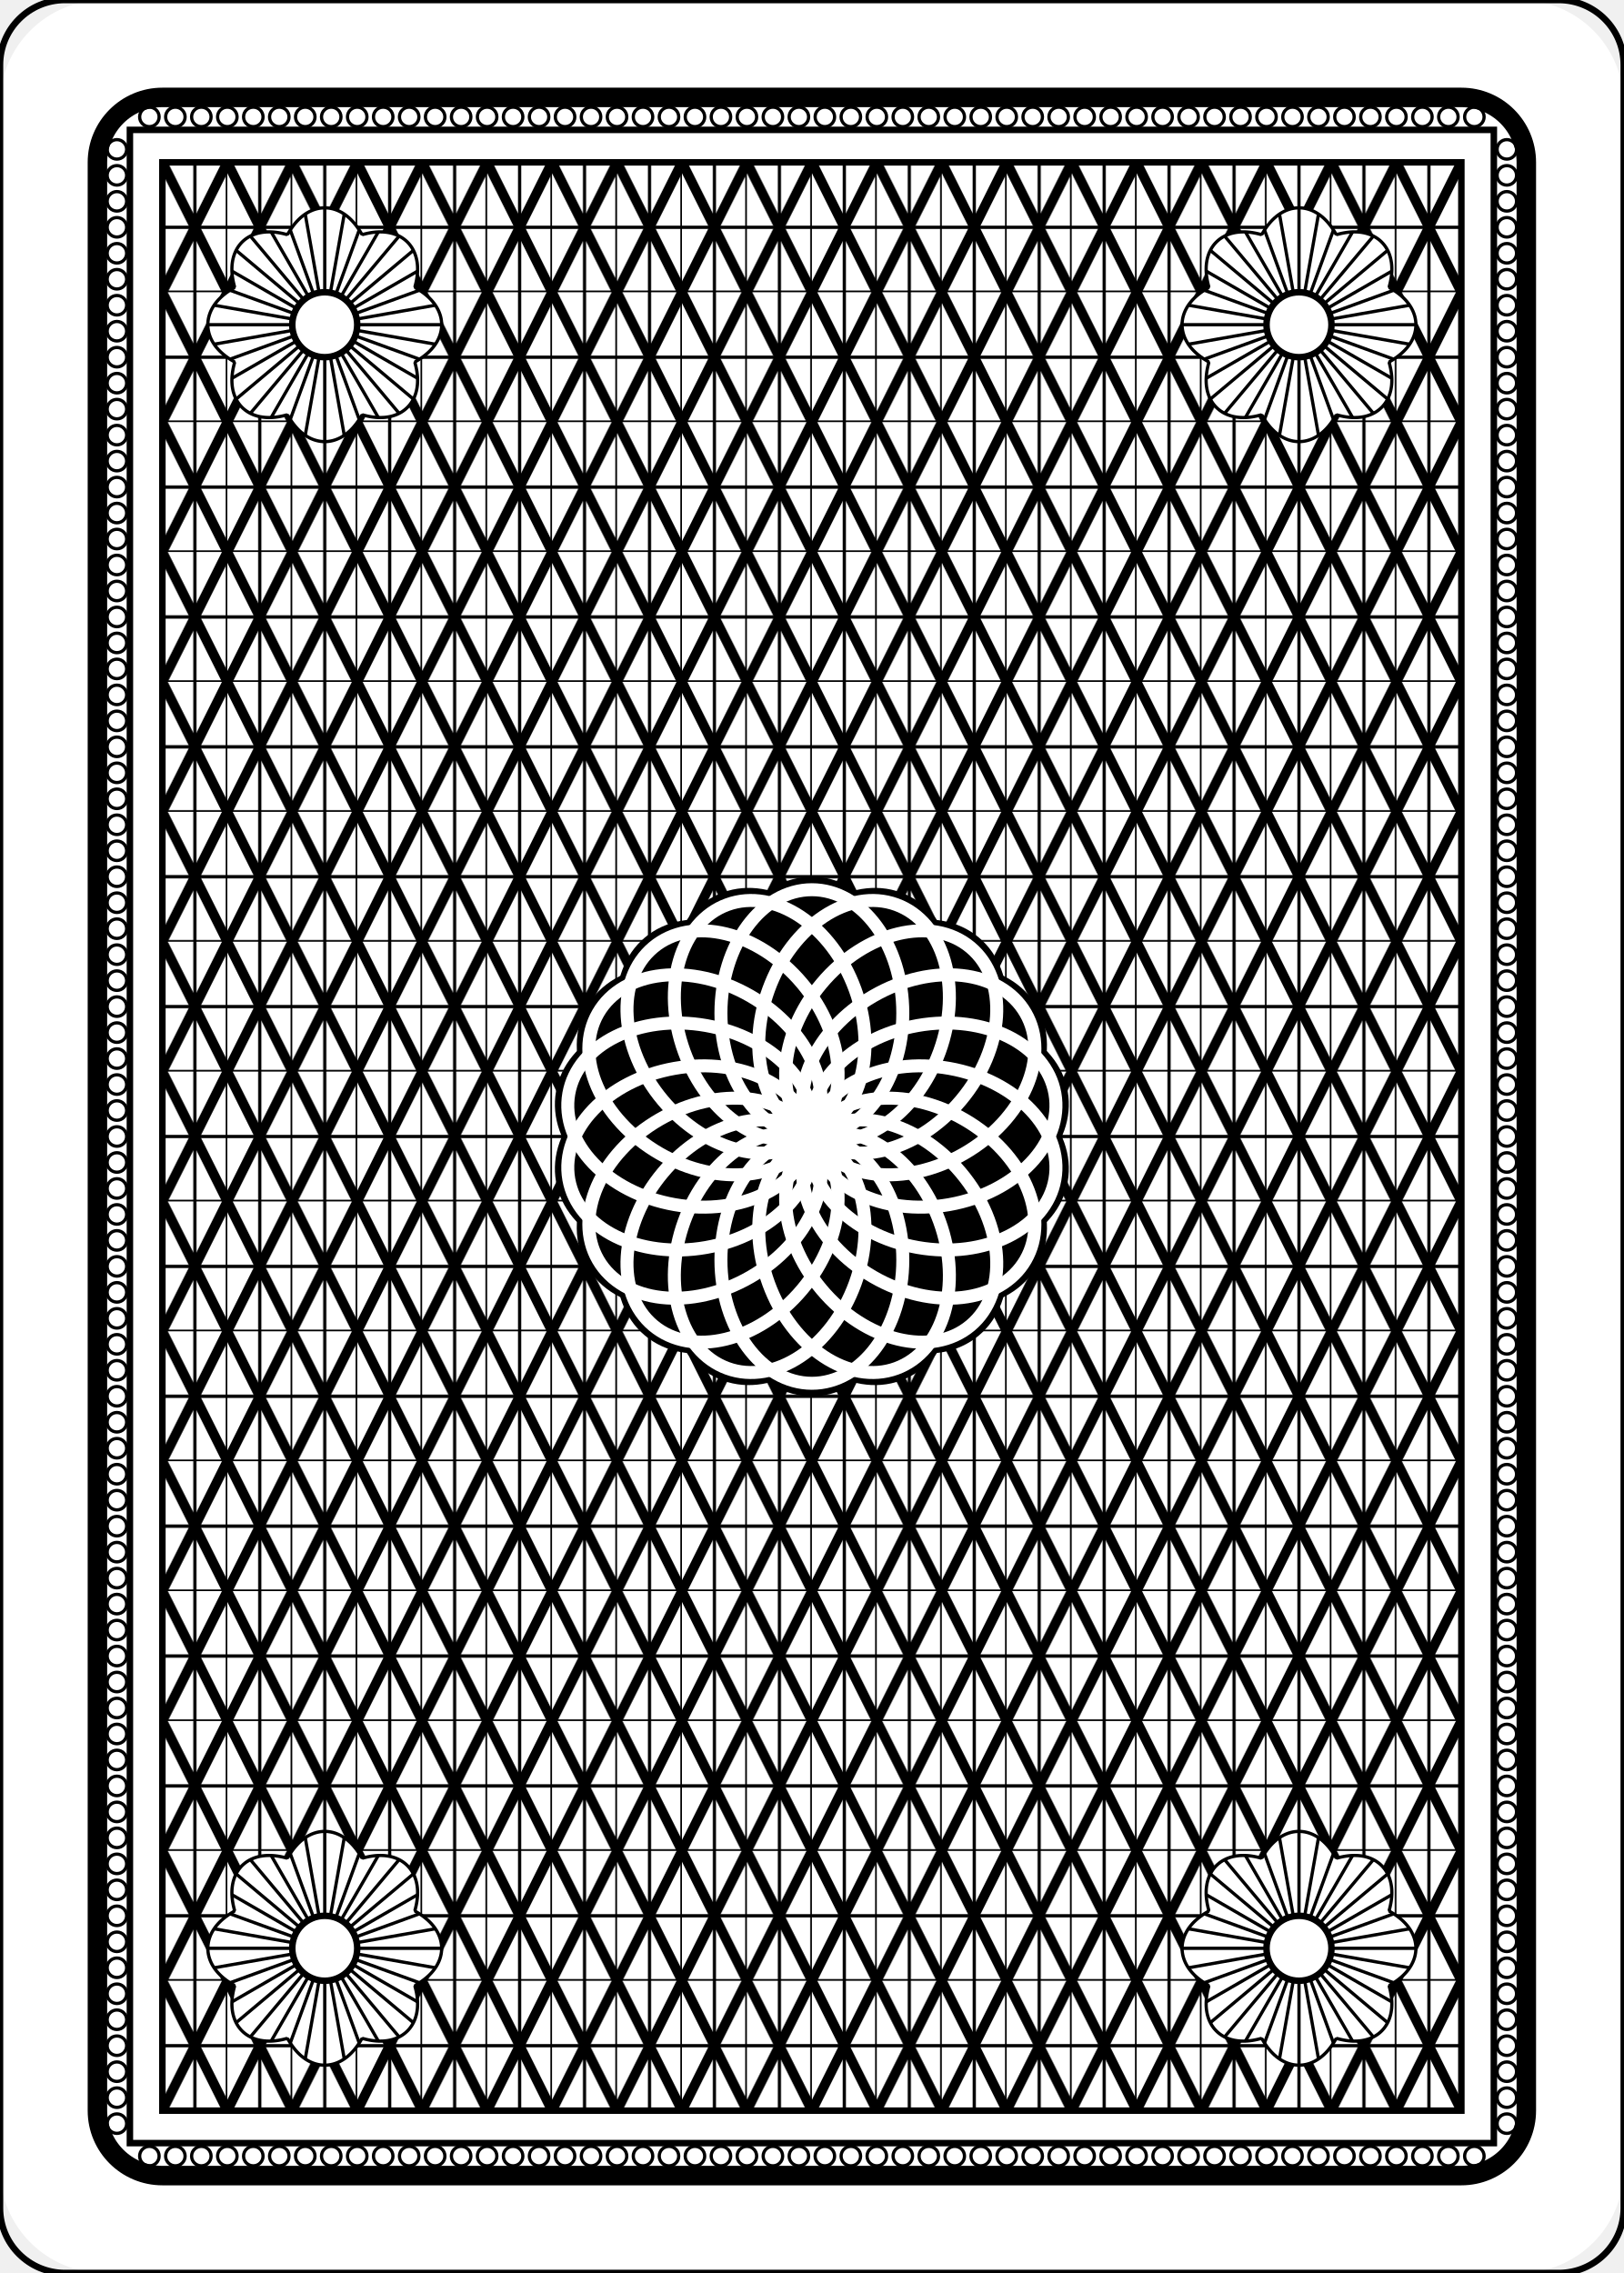
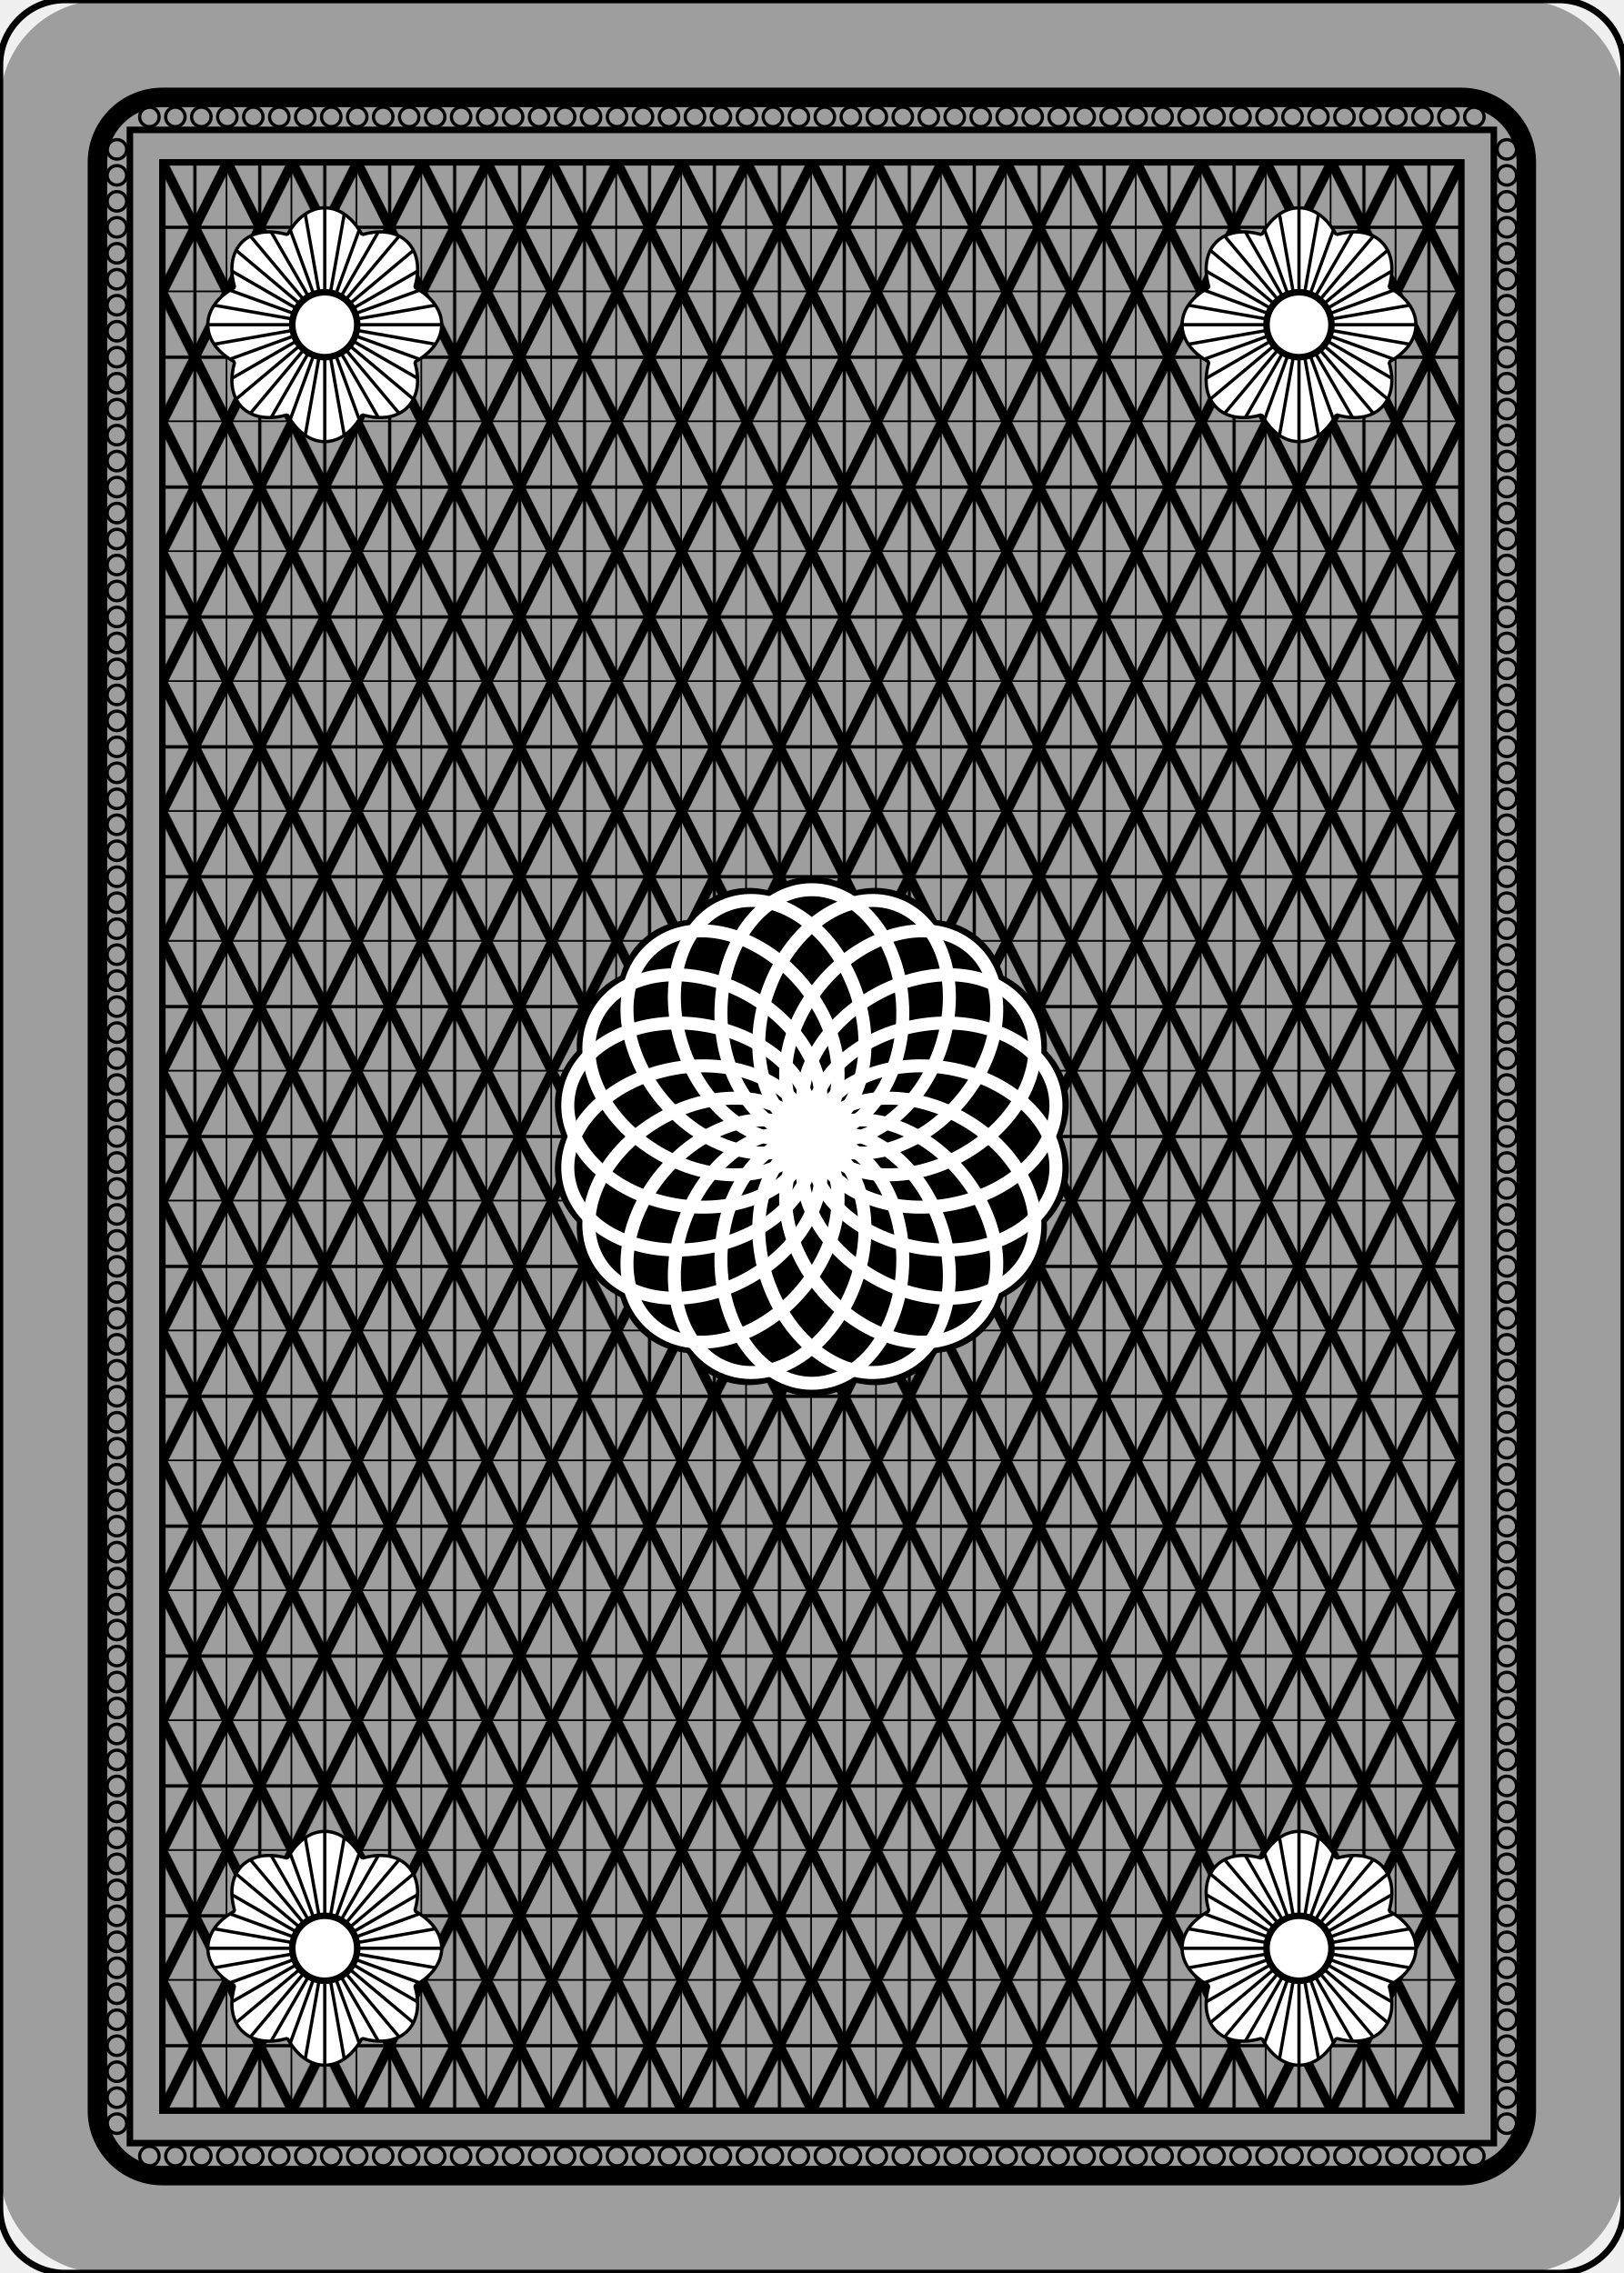
<svg xmlns="http://www.w3.org/2000/svg" xmlns:xlink="http://www.w3.org/1999/xlink" width="250" height="350" baseProfile="full">
-   <rect data-bg="1" width="250" height="350" rx="16" fill="#fff" />
+   <rect data-bg="1" width="250" height="350" rx="16" fill="#9e9e9e" />
  <defs>
    <pattern id="a" width="10" height="20" x="25" y="25" patternUnits="userSpaceOnUse">
      <path stroke="#000" stroke-width="1.5" d="m0 0 10 20M10 0 0 20" />
      <path stroke="#000" stroke-width=".5" d="M5 0v20M0 10h10M10 0v20M0 20h10" />
    </pattern>
    <g id="b" stroke="#000">
      <path fill="#fff" stroke-width=".5" d="m18 0-.01.314-.03.313-.05.312-.07.309-.089.305-.108.301-.126.297-.144.29-.16.285-.178.278-.192.27-.207.262-.22.254-.234.245-.244.236-.255.226-.264.217-.271.208-.279.198-.284.188-.289.18-.291.17-.101.244.086.327.077.33.067.335.057.337.045.339.034.34.02.34.005.34-.008.338-.023.335-.04.332-.054.327-.071.321-.088.315-.104.308-.12.299-.137.289-.153.279-.17.267-.184.256-.2.243-.215.229-.23.215-.242.2-.256.185-.267.17-.28.152-.288.137-.3.12-.307.104-.315.088-.321.07-.327.056-.332.039-.335.023-.338.008-.34-.006-.34-.02-.34-.033-.34-.045-.336-.057-.335-.067-.33-.077-.327-.086-.244.1-.17.292-.18.289-.188.284-.198.279-.208.271-.217.264-.226.255-.236.244-.245.233-.254.22-.262.208-.27.192-.278.177-.284.161-.291.144-.297.126-.301.108-.305.09-.31.069-.31.05-.314.03L0 18l-.314-.01-.313-.03-.312-.05-.309-.07-.305-.089-.301-.108-.297-.126-.29-.144-.285-.16-.278-.178-.27-.192-.262-.207-.254-.22-.245-.234-.236-.244-.226-.255-.217-.264-.208-.271-.198-.279-.188-.284-.18-.289-.17-.291-.244-.101-.327.086-.33.077-.335.067-.337.057-.339.045-.34.034-.34.02-.34.005-.338-.008-.335-.023-.332-.04-.327-.054-.321-.071-.315-.088-.308-.104-.299-.12-.289-.137-.279-.153-.267-.17-.256-.184-.243-.2-.229-.215-.215-.23-.2-.242-.185-.256-.17-.267-.152-.28-.137-.288-.12-.3-.104-.307-.088-.315-.07-.321-.056-.327-.039-.332-.023-.335-.008-.338.006-.34.02-.34.033-.34.045-.34.057-.336.067-.335.077-.33.086-.327-.1-.244-.292-.17-.289-.18-.284-.188-.279-.198-.271-.208-.264-.217-.255-.226-.244-.236-.233-.245-.22-.254-.208-.262-.192-.27-.177-.278-.161-.284-.144-.291-.126-.297-.108-.301-.09-.305-.069-.31-.05-.31-.03-.314L-18 0l.01-.314.03-.313.05-.312.07-.309.089-.305.108-.301.126-.297.144-.29.16-.285.178-.278.192-.27.207-.262.22-.254.234-.245.244-.236.255-.226.264-.217.271-.208.279-.198.284-.188.289-.18.291-.17.101-.244-.086-.327-.077-.33-.067-.335-.057-.337-.045-.339-.034-.34-.02-.34-.005-.34.008-.338.023-.335.04-.332.054-.327.071-.321.088-.315.104-.308.12-.299.137-.289.153-.279.17-.267.184-.256.2-.243.215-.229.23-.215.242-.2.256-.185.267-.17.28-.152.288-.137.3-.12.307-.104.315-.088.321-.07.327-.056.332-.039.335-.023.338-.008.34.006.34.02.34.033.34.045.336.057.335.067.33.077.327.086.244-.1.17-.292.18-.289.188-.284.198-.279.208-.271.217-.264.226-.255.236-.244.245-.233.254-.22.262-.208.27-.192.278-.177.284-.161.291-.144.297-.126.301-.108.305-.09.31-.069.31-.05.314-.03L0-18l.314.01.313.03.312.05.309.07.305.089.301.108.297.126.29.144.285.16.278.178.27.192.262.207.254.22.245.234.236.244.226.255.217.264.208.271.198.279.188.284.18.289.17.291.244.101.327-.086.33-.077.335-.067.337-.057.339-.045.34-.034.34-.02.34-.005.338.008.335.023.332.04.327.054.321.071.315.088.308.104.299.12.289.137.279.153.267.17.256.184.243.2.229.215.215.23.2.242.185.256.17.267.152.28.137.288.12.3.104.307.088.315.07.321.056.327.039.332.023.335.008.338-.006.34-.02.34-.033.34-.045.34-.057.336-.067.335-.077.33-.086.327.1.244.292.17.289.18.284.188.279.198.271.208.264.217.255.226.244.236.233.245.22.254.208.262.192.27.177.278.161.284.144.291.126.297.108.301.09.305.069.31.05.31.03.314z" />
      <path stroke-width=".5" d="M18 0H5M17.035 3.004 4.924.868M14.585 5.308 4.698 1.71M14.289 8.25 4.33 2.5M13.65 11.454l-9.82-8.24M11.454 13.65l-8.24-9.82M8.25 14.289 2.5 4.33M5.308 14.585 1.71 4.698M3.004 17.035.868 4.924M0 18V5M-3.004 17.035-.868 4.924M-5.308 14.585l3.598-9.887M-8.25 14.289-2.5 4.33M-11.454 13.65l8.24-9.82M-13.65 11.454l9.82-8.24M-14.289 8.25-4.33 2.5M-14.585 5.308l9.887-3.598M-17.035 3.004-4.924.868M-18 0h13M-17.035-3.004-4.924-.868M-14.585-5.308l9.887 3.598M-14.289-8.25-4.33-2.5M-13.65-11.454l9.82 8.24M-11.454-13.65l8.24 9.82M-8.25-14.289-2.5-4.33M-5.308-14.585l3.598 9.887M-3.004-17.035-.868-4.924M0-18v13M3.004-17.035.868-4.924M5.308-14.585 1.71-4.698M8.25-14.289 2.5-4.33M11.454-13.65l-8.24 9.82M13.65-11.454l-9.82 8.24M14.289-8.25 4.33-2.5M14.585-5.308 4.698-1.71M17.035-3.004 4.924-.868M18 0H5" />
      <circle r="5" fill="none" />
    </g>
  </defs>
  <rect width="250" height="350" fill="none" stroke="#000" rx="10" ry="10" />
  <rect width="220" height="320" x="15" y="15" fill="none" stroke="#000" stroke-width="3" rx="10" ry="10" />
  <path fill="none" stroke="#000" d="M20 20h210v310H20z" />
  <path fill="url(#a)" stroke="#000" d="M25 25h200v300H25z" />
  <circle cx="23" cy="18" r="1.5" fill="none" stroke="#000" stroke-width=".5" />
  <circle cx="27" cy="18" r="1.5" fill="none" stroke="#000" stroke-width=".5" />
  <circle cx="31" cy="18" r="1.5" fill="none" stroke="#000" stroke-width=".5" />
  <circle cx="35" cy="18" r="1.5" fill="none" stroke="#000" stroke-width=".5" />
  <circle cx="39" cy="18" r="1.5" fill="none" stroke="#000" stroke-width=".5" />
  <circle cx="43" cy="18" r="1.5" fill="none" stroke="#000" stroke-width=".5" />
  <circle cx="47" cy="18" r="1.5" fill="none" stroke="#000" stroke-width=".5" />
  <circle cx="51" cy="18" r="1.5" fill="none" stroke="#000" stroke-width=".5" />
  <circle cx="55" cy="18" r="1.5" fill="none" stroke="#000" stroke-width=".5" />
  <circle cx="59" cy="18" r="1.5" fill="none" stroke="#000" stroke-width=".5" />
  <circle cx="63" cy="18" r="1.5" fill="none" stroke="#000" stroke-width=".5" />
  <circle cx="67" cy="18" r="1.5" fill="none" stroke="#000" stroke-width=".5" />
  <circle cx="71" cy="18" r="1.5" fill="none" stroke="#000" stroke-width=".5" />
  <circle cx="75" cy="18" r="1.5" fill="none" stroke="#000" stroke-width=".5" />
  <circle cx="79" cy="18" r="1.5" fill="none" stroke="#000" stroke-width=".5" />
  <circle cx="83" cy="18" r="1.5" fill="none" stroke="#000" stroke-width=".5" />
  <circle cx="87" cy="18" r="1.5" fill="none" stroke="#000" stroke-width=".5" />
  <circle cx="91" cy="18" r="1.5" fill="none" stroke="#000" stroke-width=".5" />
  <circle cx="95" cy="18" r="1.5" fill="none" stroke="#000" stroke-width=".5" />
  <circle cx="99" cy="18" r="1.5" fill="none" stroke="#000" stroke-width=".5" />
  <circle cx="103" cy="18" r="1.5" fill="none" stroke="#000" stroke-width=".5" />
  <circle cx="107" cy="18" r="1.5" fill="none" stroke="#000" stroke-width=".5" />
  <circle cx="111" cy="18" r="1.5" fill="none" stroke="#000" stroke-width=".5" />
  <circle cx="115" cy="18" r="1.5" fill="none" stroke="#000" stroke-width=".5" />
  <circle cx="119" cy="18" r="1.5" fill="none" stroke="#000" stroke-width=".5" />
  <circle cx="123" cy="18" r="1.5" fill="none" stroke="#000" stroke-width=".5" />
  <circle cx="127" cy="18" r="1.5" fill="none" stroke="#000" stroke-width=".5" />
  <circle cx="131" cy="18" r="1.5" fill="none" stroke="#000" stroke-width=".5" />
  <circle cx="135" cy="18" r="1.5" fill="none" stroke="#000" stroke-width=".5" />
  <circle cx="139" cy="18" r="1.5" fill="none" stroke="#000" stroke-width=".5" />
  <circle cx="143" cy="18" r="1.5" fill="none" stroke="#000" stroke-width=".5" />
  <circle cx="147" cy="18" r="1.5" fill="none" stroke="#000" stroke-width=".5" />
  <circle cx="151" cy="18" r="1.5" fill="none" stroke="#000" stroke-width=".5" />
  <circle cx="155" cy="18" r="1.5" fill="none" stroke="#000" stroke-width=".5" />
  <circle cx="159" cy="18" r="1.5" fill="none" stroke="#000" stroke-width=".5" />
  <circle cx="163" cy="18" r="1.5" fill="none" stroke="#000" stroke-width=".5" />
  <circle cx="167" cy="18" r="1.5" fill="none" stroke="#000" stroke-width=".5" />
  <circle cx="171" cy="18" r="1.5" fill="none" stroke="#000" stroke-width=".5" />
  <circle cx="175" cy="18" r="1.5" fill="none" stroke="#000" stroke-width=".5" />
  <circle cx="179" cy="18" r="1.5" fill="none" stroke="#000" stroke-width=".5" />
  <circle cx="183" cy="18" r="1.5" fill="none" stroke="#000" stroke-width=".5" />
  <circle cx="187" cy="18" r="1.5" fill="none" stroke="#000" stroke-width=".5" />
  <circle cx="191" cy="18" r="1.5" fill="none" stroke="#000" stroke-width=".5" />
  <circle cx="195" cy="18" r="1.5" fill="none" stroke="#000" stroke-width=".5" />
  <circle cx="199" cy="18" r="1.5" fill="none" stroke="#000" stroke-width=".5" />
  <circle cx="203" cy="18" r="1.5" fill="none" stroke="#000" stroke-width=".5" />
  <circle cx="207" cy="18" r="1.5" fill="none" stroke="#000" stroke-width=".5" />
  <circle cx="211" cy="18" r="1.5" fill="none" stroke="#000" stroke-width=".5" />
  <circle cx="215" cy="18" r="1.5" fill="none" stroke="#000" stroke-width=".5" />
  <circle cx="219" cy="18" r="1.5" fill="none" stroke="#000" stroke-width=".5" />
  <circle cx="223" cy="18" r="1.5" fill="none" stroke="#000" stroke-width=".5" />
  <circle cx="227" cy="18" r="1.5" fill="none" stroke="#000" stroke-width=".5" />
  <circle cx="23" cy="332" r="1.5" fill="none" stroke="#000" stroke-width=".5" />
  <circle cx="27" cy="332" r="1.5" fill="none" stroke="#000" stroke-width=".5" />
  <circle cx="31" cy="332" r="1.5" fill="none" stroke="#000" stroke-width=".5" />
  <circle cx="35" cy="332" r="1.5" fill="none" stroke="#000" stroke-width=".5" />
  <circle cx="39" cy="332" r="1.5" fill="none" stroke="#000" stroke-width=".5" />
  <circle cx="43" cy="332" r="1.5" fill="none" stroke="#000" stroke-width=".5" />
  <circle cx="47" cy="332" r="1.5" fill="none" stroke="#000" stroke-width=".5" />
  <circle cx="51" cy="332" r="1.5" fill="none" stroke="#000" stroke-width=".5" />
  <circle cx="55" cy="332" r="1.5" fill="none" stroke="#000" stroke-width=".5" />
  <circle cx="59" cy="332" r="1.5" fill="none" stroke="#000" stroke-width=".5" />
  <circle cx="63" cy="332" r="1.5" fill="none" stroke="#000" stroke-width=".5" />
  <circle cx="67" cy="332" r="1.5" fill="none" stroke="#000" stroke-width=".5" />
  <circle cx="71" cy="332" r="1.5" fill="none" stroke="#000" stroke-width=".5" />
  <circle cx="75" cy="332" r="1.5" fill="none" stroke="#000" stroke-width=".5" />
  <circle cx="79" cy="332" r="1.5" fill="none" stroke="#000" stroke-width=".5" />
  <circle cx="83" cy="332" r="1.5" fill="none" stroke="#000" stroke-width=".5" />
  <circle cx="87" cy="332" r="1.5" fill="none" stroke="#000" stroke-width=".5" />
  <circle cx="91" cy="332" r="1.5" fill="none" stroke="#000" stroke-width=".5" />
  <circle cx="95" cy="332" r="1.5" fill="none" stroke="#000" stroke-width=".5" />
  <circle cx="99" cy="332" r="1.5" fill="none" stroke="#000" stroke-width=".5" />
  <circle cx="103" cy="332" r="1.5" fill="none" stroke="#000" stroke-width=".5" />
  <circle cx="107" cy="332" r="1.5" fill="none" stroke="#000" stroke-width=".5" />
  <circle cx="111" cy="332" r="1.5" fill="none" stroke="#000" stroke-width=".5" />
  <circle cx="115" cy="332" r="1.5" fill="none" stroke="#000" stroke-width=".5" />
  <circle cx="119" cy="332" r="1.5" fill="none" stroke="#000" stroke-width=".5" />
  <circle cx="123" cy="332" r="1.5" fill="none" stroke="#000" stroke-width=".5" />
  <circle cx="127" cy="332" r="1.5" fill="none" stroke="#000" stroke-width=".5" />
  <circle cx="131" cy="332" r="1.5" fill="none" stroke="#000" stroke-width=".5" />
  <circle cx="135" cy="332" r="1.5" fill="none" stroke="#000" stroke-width=".5" />
  <circle cx="139" cy="332" r="1.5" fill="none" stroke="#000" stroke-width=".5" />
  <circle cx="143" cy="332" r="1.5" fill="none" stroke="#000" stroke-width=".5" />
  <circle cx="147" cy="332" r="1.5" fill="none" stroke="#000" stroke-width=".5" />
  <circle cx="151" cy="332" r="1.5" fill="none" stroke="#000" stroke-width=".5" />
  <circle cx="155" cy="332" r="1.5" fill="none" stroke="#000" stroke-width=".5" />
  <circle cx="159" cy="332" r="1.5" fill="none" stroke="#000" stroke-width=".5" />
  <circle cx="163" cy="332" r="1.5" fill="none" stroke="#000" stroke-width=".5" />
  <circle cx="167" cy="332" r="1.5" fill="none" stroke="#000" stroke-width=".5" />
  <circle cx="171" cy="332" r="1.5" fill="none" stroke="#000" stroke-width=".5" />
  <circle cx="175" cy="332" r="1.5" fill="none" stroke="#000" stroke-width=".5" />
  <circle cx="179" cy="332" r="1.5" fill="none" stroke="#000" stroke-width=".5" />
  <circle cx="183" cy="332" r="1.5" fill="none" stroke="#000" stroke-width=".5" />
  <circle cx="187" cy="332" r="1.5" fill="none" stroke="#000" stroke-width=".5" />
  <circle cx="191" cy="332" r="1.5" fill="none" stroke="#000" stroke-width=".5" />
  <circle cx="195" cy="332" r="1.5" fill="none" stroke="#000" stroke-width=".5" />
  <circle cx="199" cy="332" r="1.5" fill="none" stroke="#000" stroke-width=".5" />
  <circle cx="203" cy="332" r="1.5" fill="none" stroke="#000" stroke-width=".5" />
  <circle cx="207" cy="332" r="1.5" fill="none" stroke="#000" stroke-width=".5" />
  <circle cx="211" cy="332" r="1.5" fill="none" stroke="#000" stroke-width=".5" />
  <circle cx="215" cy="332" r="1.5" fill="none" stroke="#000" stroke-width=".5" />
  <circle cx="219" cy="332" r="1.5" fill="none" stroke="#000" stroke-width=".5" />
  <circle cx="223" cy="332" r="1.5" fill="none" stroke="#000" stroke-width=".5" />
  <circle cx="227" cy="332" r="1.5" fill="none" stroke="#000" stroke-width=".5" />
  <circle cx="18" cy="23" r="1.5" fill="none" stroke="#000" stroke-width=".5" />
  <circle cx="18" cy="27" r="1.5" fill="none" stroke="#000" stroke-width=".5" />
  <circle cx="18" cy="31" r="1.5" fill="none" stroke="#000" stroke-width=".5" />
  <circle cx="18" cy="35" r="1.5" fill="none" stroke="#000" stroke-width=".5" />
  <circle cx="18" cy="39" r="1.5" fill="none" stroke="#000" stroke-width=".5" />
  <circle cx="18" cy="43" r="1.5" fill="none" stroke="#000" stroke-width=".5" />
  <circle cx="18" cy="47" r="1.5" fill="none" stroke="#000" stroke-width=".5" />
  <circle cx="18" cy="51" r="1.5" fill="none" stroke="#000" stroke-width=".5" />
  <circle cx="18" cy="55" r="1.5" fill="none" stroke="#000" stroke-width=".5" />
  <circle cx="18" cy="59" r="1.5" fill="none" stroke="#000" stroke-width=".5" />
  <circle cx="18" cy="63" r="1.5" fill="none" stroke="#000" stroke-width=".5" />
  <circle cx="18" cy="67" r="1.5" fill="none" stroke="#000" stroke-width=".5" />
  <circle cx="18" cy="71" r="1.5" fill="none" stroke="#000" stroke-width=".5" />
  <circle cx="18" cy="75" r="1.5" fill="none" stroke="#000" stroke-width=".5" />
  <circle cx="18" cy="79" r="1.5" fill="none" stroke="#000" stroke-width=".5" />
  <circle cx="18" cy="83" r="1.5" fill="none" stroke="#000" stroke-width=".5" />
  <circle cx="18" cy="87" r="1.5" fill="none" stroke="#000" stroke-width=".5" />
  <circle cx="18" cy="91" r="1.5" fill="none" stroke="#000" stroke-width=".5" />
  <circle cx="18" cy="95" r="1.5" fill="none" stroke="#000" stroke-width=".5" />
  <circle cx="18" cy="99" r="1.5" fill="none" stroke="#000" stroke-width=".5" />
  <circle cx="18" cy="103" r="1.5" fill="none" stroke="#000" stroke-width=".5" />
  <circle cx="18" cy="107" r="1.5" fill="none" stroke="#000" stroke-width=".5" />
  <circle cx="18" cy="111" r="1.5" fill="none" stroke="#000" stroke-width=".5" />
  <circle cx="18" cy="115" r="1.5" fill="none" stroke="#000" stroke-width=".5" />
  <circle cx="18" cy="119" r="1.5" fill="none" stroke="#000" stroke-width=".5" />
  <circle cx="18" cy="123" r="1.5" fill="none" stroke="#000" stroke-width=".5" />
  <circle cx="18" cy="127" r="1.5" fill="none" stroke="#000" stroke-width=".5" />
  <circle cx="18" cy="131" r="1.5" fill="none" stroke="#000" stroke-width=".5" />
  <circle cx="18" cy="135" r="1.5" fill="none" stroke="#000" stroke-width=".5" />
  <circle cx="18" cy="139" r="1.5" fill="none" stroke="#000" stroke-width=".5" />
  <circle cx="18" cy="143" r="1.5" fill="none" stroke="#000" stroke-width=".5" />
  <circle cx="18" cy="147" r="1.5" fill="none" stroke="#000" stroke-width=".5" />
  <circle cx="18" cy="151" r="1.5" fill="none" stroke="#000" stroke-width=".5" />
  <circle cx="18" cy="155" r="1.5" fill="none" stroke="#000" stroke-width=".5" />
  <circle cx="18" cy="159" r="1.5" fill="none" stroke="#000" stroke-width=".5" />
  <circle cx="18" cy="163" r="1.5" fill="none" stroke="#000" stroke-width=".5" />
  <circle cx="18" cy="167" r="1.5" fill="none" stroke="#000" stroke-width=".5" />
  <circle cx="18" cy="171" r="1.5" fill="none" stroke="#000" stroke-width=".5" />
  <circle cx="18" cy="175" r="1.5" fill="none" stroke="#000" stroke-width=".5" />
  <circle cx="18" cy="179" r="1.5" fill="none" stroke="#000" stroke-width=".5" />
  <circle cx="18" cy="183" r="1.5" fill="none" stroke="#000" stroke-width=".5" />
  <circle cx="18" cy="187" r="1.5" fill="none" stroke="#000" stroke-width=".5" />
  <circle cx="18" cy="191" r="1.5" fill="none" stroke="#000" stroke-width=".5" />
  <circle cx="18" cy="195" r="1.5" fill="none" stroke="#000" stroke-width=".5" />
  <circle cx="18" cy="199" r="1.5" fill="none" stroke="#000" stroke-width=".5" />
  <circle cx="18" cy="203" r="1.5" fill="none" stroke="#000" stroke-width=".5" />
  <circle cx="18" cy="207" r="1.5" fill="none" stroke="#000" stroke-width=".5" />
  <circle cx="18" cy="211" r="1.5" fill="none" stroke="#000" stroke-width=".5" />
  <circle cx="18" cy="215" r="1.5" fill="none" stroke="#000" stroke-width=".5" />
  <circle cx="18" cy="219" r="1.5" fill="none" stroke="#000" stroke-width=".5" />
  <circle cx="18" cy="223" r="1.5" fill="none" stroke="#000" stroke-width=".5" />
  <circle cx="18" cy="227" r="1.5" fill="none" stroke="#000" stroke-width=".5" />
  <circle cx="18" cy="231" r="1.5" fill="none" stroke="#000" stroke-width=".5" />
  <circle cx="18" cy="235" r="1.5" fill="none" stroke="#000" stroke-width=".5" />
  <circle cx="18" cy="239" r="1.5" fill="none" stroke="#000" stroke-width=".5" />
  <circle cx="18" cy="243" r="1.5" fill="none" stroke="#000" stroke-width=".5" />
  <circle cx="18" cy="247" r="1.5" fill="none" stroke="#000" stroke-width=".5" />
  <circle cx="18" cy="251" r="1.5" fill="none" stroke="#000" stroke-width=".5" />
  <circle cx="18" cy="255" r="1.5" fill="none" stroke="#000" stroke-width=".5" />
  <circle cx="18" cy="259" r="1.5" fill="none" stroke="#000" stroke-width=".5" />
  <circle cx="18" cy="263" r="1.5" fill="none" stroke="#000" stroke-width=".5" />
  <circle cx="18" cy="267" r="1.5" fill="none" stroke="#000" stroke-width=".5" />
  <circle cx="18" cy="271" r="1.5" fill="none" stroke="#000" stroke-width=".5" />
  <circle cx="18" cy="275" r="1.5" fill="none" stroke="#000" stroke-width=".5" />
  <circle cx="18" cy="279" r="1.5" fill="none" stroke="#000" stroke-width=".5" />
  <circle cx="18" cy="283" r="1.5" fill="none" stroke="#000" stroke-width=".5" />
  <circle cx="18" cy="287" r="1.5" fill="none" stroke="#000" stroke-width=".5" />
  <circle cx="18" cy="291" r="1.5" fill="none" stroke="#000" stroke-width=".5" />
  <circle cx="18" cy="295" r="1.5" fill="none" stroke="#000" stroke-width=".5" />
  <circle cx="18" cy="299" r="1.5" fill="none" stroke="#000" stroke-width=".5" />
  <circle cx="18" cy="303" r="1.5" fill="none" stroke="#000" stroke-width=".5" />
  <circle cx="18" cy="307" r="1.5" fill="none" stroke="#000" stroke-width=".5" />
  <circle cx="18" cy="311" r="1.5" fill="none" stroke="#000" stroke-width=".5" />
  <circle cx="18" cy="315" r="1.5" fill="none" stroke="#000" stroke-width=".5" />
  <circle cx="18" cy="319" r="1.5" fill="none" stroke="#000" stroke-width=".5" />
  <circle cx="18" cy="323" r="1.5" fill="none" stroke="#000" stroke-width=".5" />
  <circle cx="18" cy="327" r="1.5" fill="none" stroke="#000" stroke-width=".5" />
  <circle cx="232" cy="23" r="1.5" fill="none" stroke="#000" stroke-width=".5" />
  <circle cx="232" cy="27" r="1.5" fill="none" stroke="#000" stroke-width=".5" />
  <circle cx="232" cy="31" r="1.5" fill="none" stroke="#000" stroke-width=".5" />
  <circle cx="232" cy="35" r="1.5" fill="none" stroke="#000" stroke-width=".5" />
  <circle cx="232" cy="39" r="1.5" fill="none" stroke="#000" stroke-width=".5" />
  <circle cx="232" cy="43" r="1.5" fill="none" stroke="#000" stroke-width=".5" />
  <circle cx="232" cy="47" r="1.5" fill="none" stroke="#000" stroke-width=".5" />
  <circle cx="232" cy="51" r="1.5" fill="none" stroke="#000" stroke-width=".5" />
  <circle cx="232" cy="55" r="1.5" fill="none" stroke="#000" stroke-width=".5" />
  <circle cx="232" cy="59" r="1.5" fill="none" stroke="#000" stroke-width=".5" />
  <circle cx="232" cy="63" r="1.5" fill="none" stroke="#000" stroke-width=".5" />
  <circle cx="232" cy="67" r="1.5" fill="none" stroke="#000" stroke-width=".5" />
  <circle cx="232" cy="71" r="1.5" fill="none" stroke="#000" stroke-width=".5" />
  <circle cx="232" cy="75" r="1.5" fill="none" stroke="#000" stroke-width=".5" />
  <circle cx="232" cy="79" r="1.5" fill="none" stroke="#000" stroke-width=".5" />
  <circle cx="232" cy="83" r="1.5" fill="none" stroke="#000" stroke-width=".5" />
  <circle cx="232" cy="87" r="1.5" fill="none" stroke="#000" stroke-width=".5" />
  <circle cx="232" cy="91" r="1.5" fill="none" stroke="#000" stroke-width=".5" />
  <circle cx="232" cy="95" r="1.5" fill="none" stroke="#000" stroke-width=".5" />
  <circle cx="232" cy="99" r="1.5" fill="none" stroke="#000" stroke-width=".5" />
  <circle cx="232" cy="103" r="1.5" fill="none" stroke="#000" stroke-width=".5" />
  <circle cx="232" cy="107" r="1.5" fill="none" stroke="#000" stroke-width=".5" />
  <circle cx="232" cy="111" r="1.5" fill="none" stroke="#000" stroke-width=".5" />
  <circle cx="232" cy="115" r="1.5" fill="none" stroke="#000" stroke-width=".5" />
  <circle cx="232" cy="119" r="1.5" fill="none" stroke="#000" stroke-width=".5" />
  <circle cx="232" cy="123" r="1.5" fill="none" stroke="#000" stroke-width=".5" />
  <circle cx="232" cy="127" r="1.5" fill="none" stroke="#000" stroke-width=".5" />
  <circle cx="232" cy="131" r="1.5" fill="none" stroke="#000" stroke-width=".5" />
  <circle cx="232" cy="135" r="1.5" fill="none" stroke="#000" stroke-width=".5" />
  <circle cx="232" cy="139" r="1.5" fill="none" stroke="#000" stroke-width=".5" />
  <circle cx="232" cy="143" r="1.5" fill="none" stroke="#000" stroke-width=".5" />
  <circle cx="232" cy="147" r="1.5" fill="none" stroke="#000" stroke-width=".5" />
  <circle cx="232" cy="151" r="1.5" fill="none" stroke="#000" stroke-width=".5" />
  <circle cx="232" cy="155" r="1.5" fill="none" stroke="#000" stroke-width=".5" />
  <circle cx="232" cy="159" r="1.5" fill="none" stroke="#000" stroke-width=".5" />
  <circle cx="232" cy="163" r="1.5" fill="none" stroke="#000" stroke-width=".5" />
  <circle cx="232" cy="167" r="1.5" fill="none" stroke="#000" stroke-width=".5" />
  <circle cx="232" cy="171" r="1.5" fill="none" stroke="#000" stroke-width=".5" />
  <circle cx="232" cy="175" r="1.5" fill="none" stroke="#000" stroke-width=".5" />
  <circle cx="232" cy="179" r="1.5" fill="none" stroke="#000" stroke-width=".5" />
  <circle cx="232" cy="183" r="1.5" fill="none" stroke="#000" stroke-width=".5" />
  <circle cx="232" cy="187" r="1.5" fill="none" stroke="#000" stroke-width=".5" />
  <circle cx="232" cy="191" r="1.5" fill="none" stroke="#000" stroke-width=".5" />
  <circle cx="232" cy="195" r="1.5" fill="none" stroke="#000" stroke-width=".5" />
  <circle cx="232" cy="199" r="1.5" fill="none" stroke="#000" stroke-width=".5" />
  <circle cx="232" cy="203" r="1.5" fill="none" stroke="#000" stroke-width=".5" />
  <circle cx="232" cy="207" r="1.5" fill="none" stroke="#000" stroke-width=".5" />
  <circle cx="232" cy="211" r="1.5" fill="none" stroke="#000" stroke-width=".5" />
  <circle cx="232" cy="215" r="1.5" fill="none" stroke="#000" stroke-width=".5" />
  <circle cx="232" cy="219" r="1.5" fill="none" stroke="#000" stroke-width=".5" />
  <circle cx="232" cy="223" r="1.5" fill="none" stroke="#000" stroke-width=".5" />
  <circle cx="232" cy="227" r="1.5" fill="none" stroke="#000" stroke-width=".5" />
  <circle cx="232" cy="231" r="1.5" fill="none" stroke="#000" stroke-width=".5" />
  <circle cx="232" cy="235" r="1.5" fill="none" stroke="#000" stroke-width=".5" />
  <circle cx="232" cy="239" r="1.5" fill="none" stroke="#000" stroke-width=".5" />
  <circle cx="232" cy="243" r="1.5" fill="none" stroke="#000" stroke-width=".5" />
  <circle cx="232" cy="247" r="1.5" fill="none" stroke="#000" stroke-width=".5" />
  <circle cx="232" cy="251" r="1.5" fill="none" stroke="#000" stroke-width=".5" />
  <circle cx="232" cy="255" r="1.5" fill="none" stroke="#000" stroke-width=".5" />
  <circle cx="232" cy="259" r="1.5" fill="none" stroke="#000" stroke-width=".5" />
  <circle cx="232" cy="263" r="1.5" fill="none" stroke="#000" stroke-width=".5" />
  <circle cx="232" cy="267" r="1.5" fill="none" stroke="#000" stroke-width=".5" />
  <circle cx="232" cy="271" r="1.5" fill="none" stroke="#000" stroke-width=".5" />
  <circle cx="232" cy="275" r="1.5" fill="none" stroke="#000" stroke-width=".5" />
  <circle cx="232" cy="279" r="1.5" fill="none" stroke="#000" stroke-width=".5" />
  <circle cx="232" cy="283" r="1.5" fill="none" stroke="#000" stroke-width=".5" />
  <circle cx="232" cy="287" r="1.5" fill="none" stroke="#000" stroke-width=".5" />
  <circle cx="232" cy="291" r="1.5" fill="none" stroke="#000" stroke-width=".5" />
  <circle cx="232" cy="295" r="1.5" fill="none" stroke="#000" stroke-width=".5" />
  <circle cx="232" cy="299" r="1.5" fill="none" stroke="#000" stroke-width=".5" />
  <circle cx="232" cy="303" r="1.5" fill="none" stroke="#000" stroke-width=".5" />
  <circle cx="232" cy="307" r="1.5" fill="none" stroke="#000" stroke-width=".5" />
  <circle cx="232" cy="311" r="1.5" fill="none" stroke="#000" stroke-width=".5" />
  <circle cx="232" cy="315" r="1.5" fill="none" stroke="#000" stroke-width=".5" />
  <circle cx="232" cy="319" r="1.5" fill="none" stroke="#000" stroke-width=".5" />
  <circle cx="232" cy="323" r="1.5" fill="none" stroke="#000" stroke-width=".5" />
  <circle cx="232" cy="327" r="1.5" fill="none" stroke="#000" stroke-width=".5" />
  <ellipse cx="125" cy="195" rx="15" ry="20" />
  <ellipse cx="125" cy="195" rx="15" ry="20" transform="rotate(20 125 175)" />
  <ellipse cx="125" cy="195" rx="15" ry="20" transform="rotate(40 125 175)" />
  <ellipse cx="125" cy="195" rx="15" ry="20" transform="rotate(60 125 175)" />
  <ellipse cx="125" cy="195" rx="15" ry="20" transform="rotate(80 125 175)" />
  <ellipse cx="125" cy="195" rx="15" ry="20" transform="rotate(100 125 175)" />
  <ellipse cx="125" cy="195" rx="15" ry="20" transform="rotate(120 125 175)" />
  <ellipse cx="125" cy="195" rx="15" ry="20" transform="rotate(140 125 175)" />
  <ellipse cx="125" cy="195" rx="15" ry="20" transform="rotate(160 125 175)" />
  <ellipse cx="125" cy="195" rx="15" ry="20" transform="rotate(180 125 175)" />
  <ellipse cx="125" cy="195" rx="15" ry="20" transform="rotate(200 125 175)" />
  <ellipse cx="125" cy="195" rx="15" ry="20" transform="rotate(220 125 175)" />
  <ellipse cx="125" cy="195" rx="15" ry="20" transform="rotate(240 125 175)" />
  <ellipse cx="125" cy="195" rx="15" ry="20" transform="rotate(260 125 175)" />
  <ellipse cx="125" cy="195" rx="15" ry="20" transform="rotate(280 125 175)" />
  <ellipse cx="125" cy="195" rx="15" ry="20" transform="rotate(300 125 175)" />
  <ellipse cx="125" cy="195" rx="15" ry="20" transform="rotate(320 125 175)" />
  <ellipse cx="125" cy="195" rx="15" ry="20" transform="rotate(340 125 175)" />
  <ellipse cx="125" cy="194" fill="none" stroke="#fff" stroke-width="2" rx="14" ry="19" />
  <ellipse cx="125" cy="194" fill="none" stroke="#fff" stroke-width="2" rx="14" ry="19" transform="rotate(20 125 175)" />
  <ellipse cx="125" cy="194" fill="none" stroke="#fff" stroke-width="2" rx="14" ry="19" transform="rotate(40 125 175)" />
  <ellipse cx="125" cy="194" fill="none" stroke="#fff" stroke-width="2" rx="14" ry="19" transform="rotate(60 125 175)" />
  <ellipse cx="125" cy="194" fill="none" stroke="#fff" stroke-width="2" rx="14" ry="19" transform="rotate(80 125 175)" />
  <ellipse cx="125" cy="194" fill="none" stroke="#fff" stroke-width="2" rx="14" ry="19" transform="rotate(100 125 175)" />
  <ellipse cx="125" cy="194" fill="none" stroke="#fff" stroke-width="2" rx="14" ry="19" transform="rotate(120 125 175)" />
  <ellipse cx="125" cy="194" fill="none" stroke="#fff" stroke-width="2" rx="14" ry="19" transform="rotate(140 125 175)" />
  <ellipse cx="125" cy="194" fill="none" stroke="#fff" stroke-width="2" rx="14" ry="19" transform="rotate(160 125 175)" />
  <ellipse cx="125" cy="194" fill="none" stroke="#fff" stroke-width="2" rx="14" ry="19" transform="rotate(180 125 175)" />
  <ellipse cx="125" cy="194" fill="none" stroke="#fff" stroke-width="2" rx="14" ry="19" transform="rotate(200 125 175)" />
  <ellipse cx="125" cy="194" fill="none" stroke="#fff" stroke-width="2" rx="14" ry="19" transform="rotate(220 125 175)" />
  <ellipse cx="125" cy="194" fill="none" stroke="#fff" stroke-width="2" rx="14" ry="19" transform="rotate(240 125 175)" />
  <ellipse cx="125" cy="194" fill="none" stroke="#fff" stroke-width="2" rx="14" ry="19" transform="rotate(260 125 175)" />
  <ellipse cx="125" cy="194" fill="none" stroke="#fff" stroke-width="2" rx="14" ry="19" transform="rotate(280 125 175)" />
  <ellipse cx="125" cy="194" fill="none" stroke="#fff" stroke-width="2" rx="14" ry="19" transform="rotate(300 125 175)" />
  <ellipse cx="125" cy="194" fill="none" stroke="#fff" stroke-width="2" rx="14" ry="19" transform="rotate(320 125 175)" />
  <ellipse cx="125" cy="194" fill="none" stroke="#fff" stroke-width="2" rx="14" ry="19" transform="rotate(340 125 175)" />
  <use xlink:href="#b" x="50" y="50" />
  <use xlink:href="#b" x="200" y="50" />
  <use xlink:href="#b" x="50" y="300" />
  <use xlink:href="#b" x="200" y="300" />
</svg>
